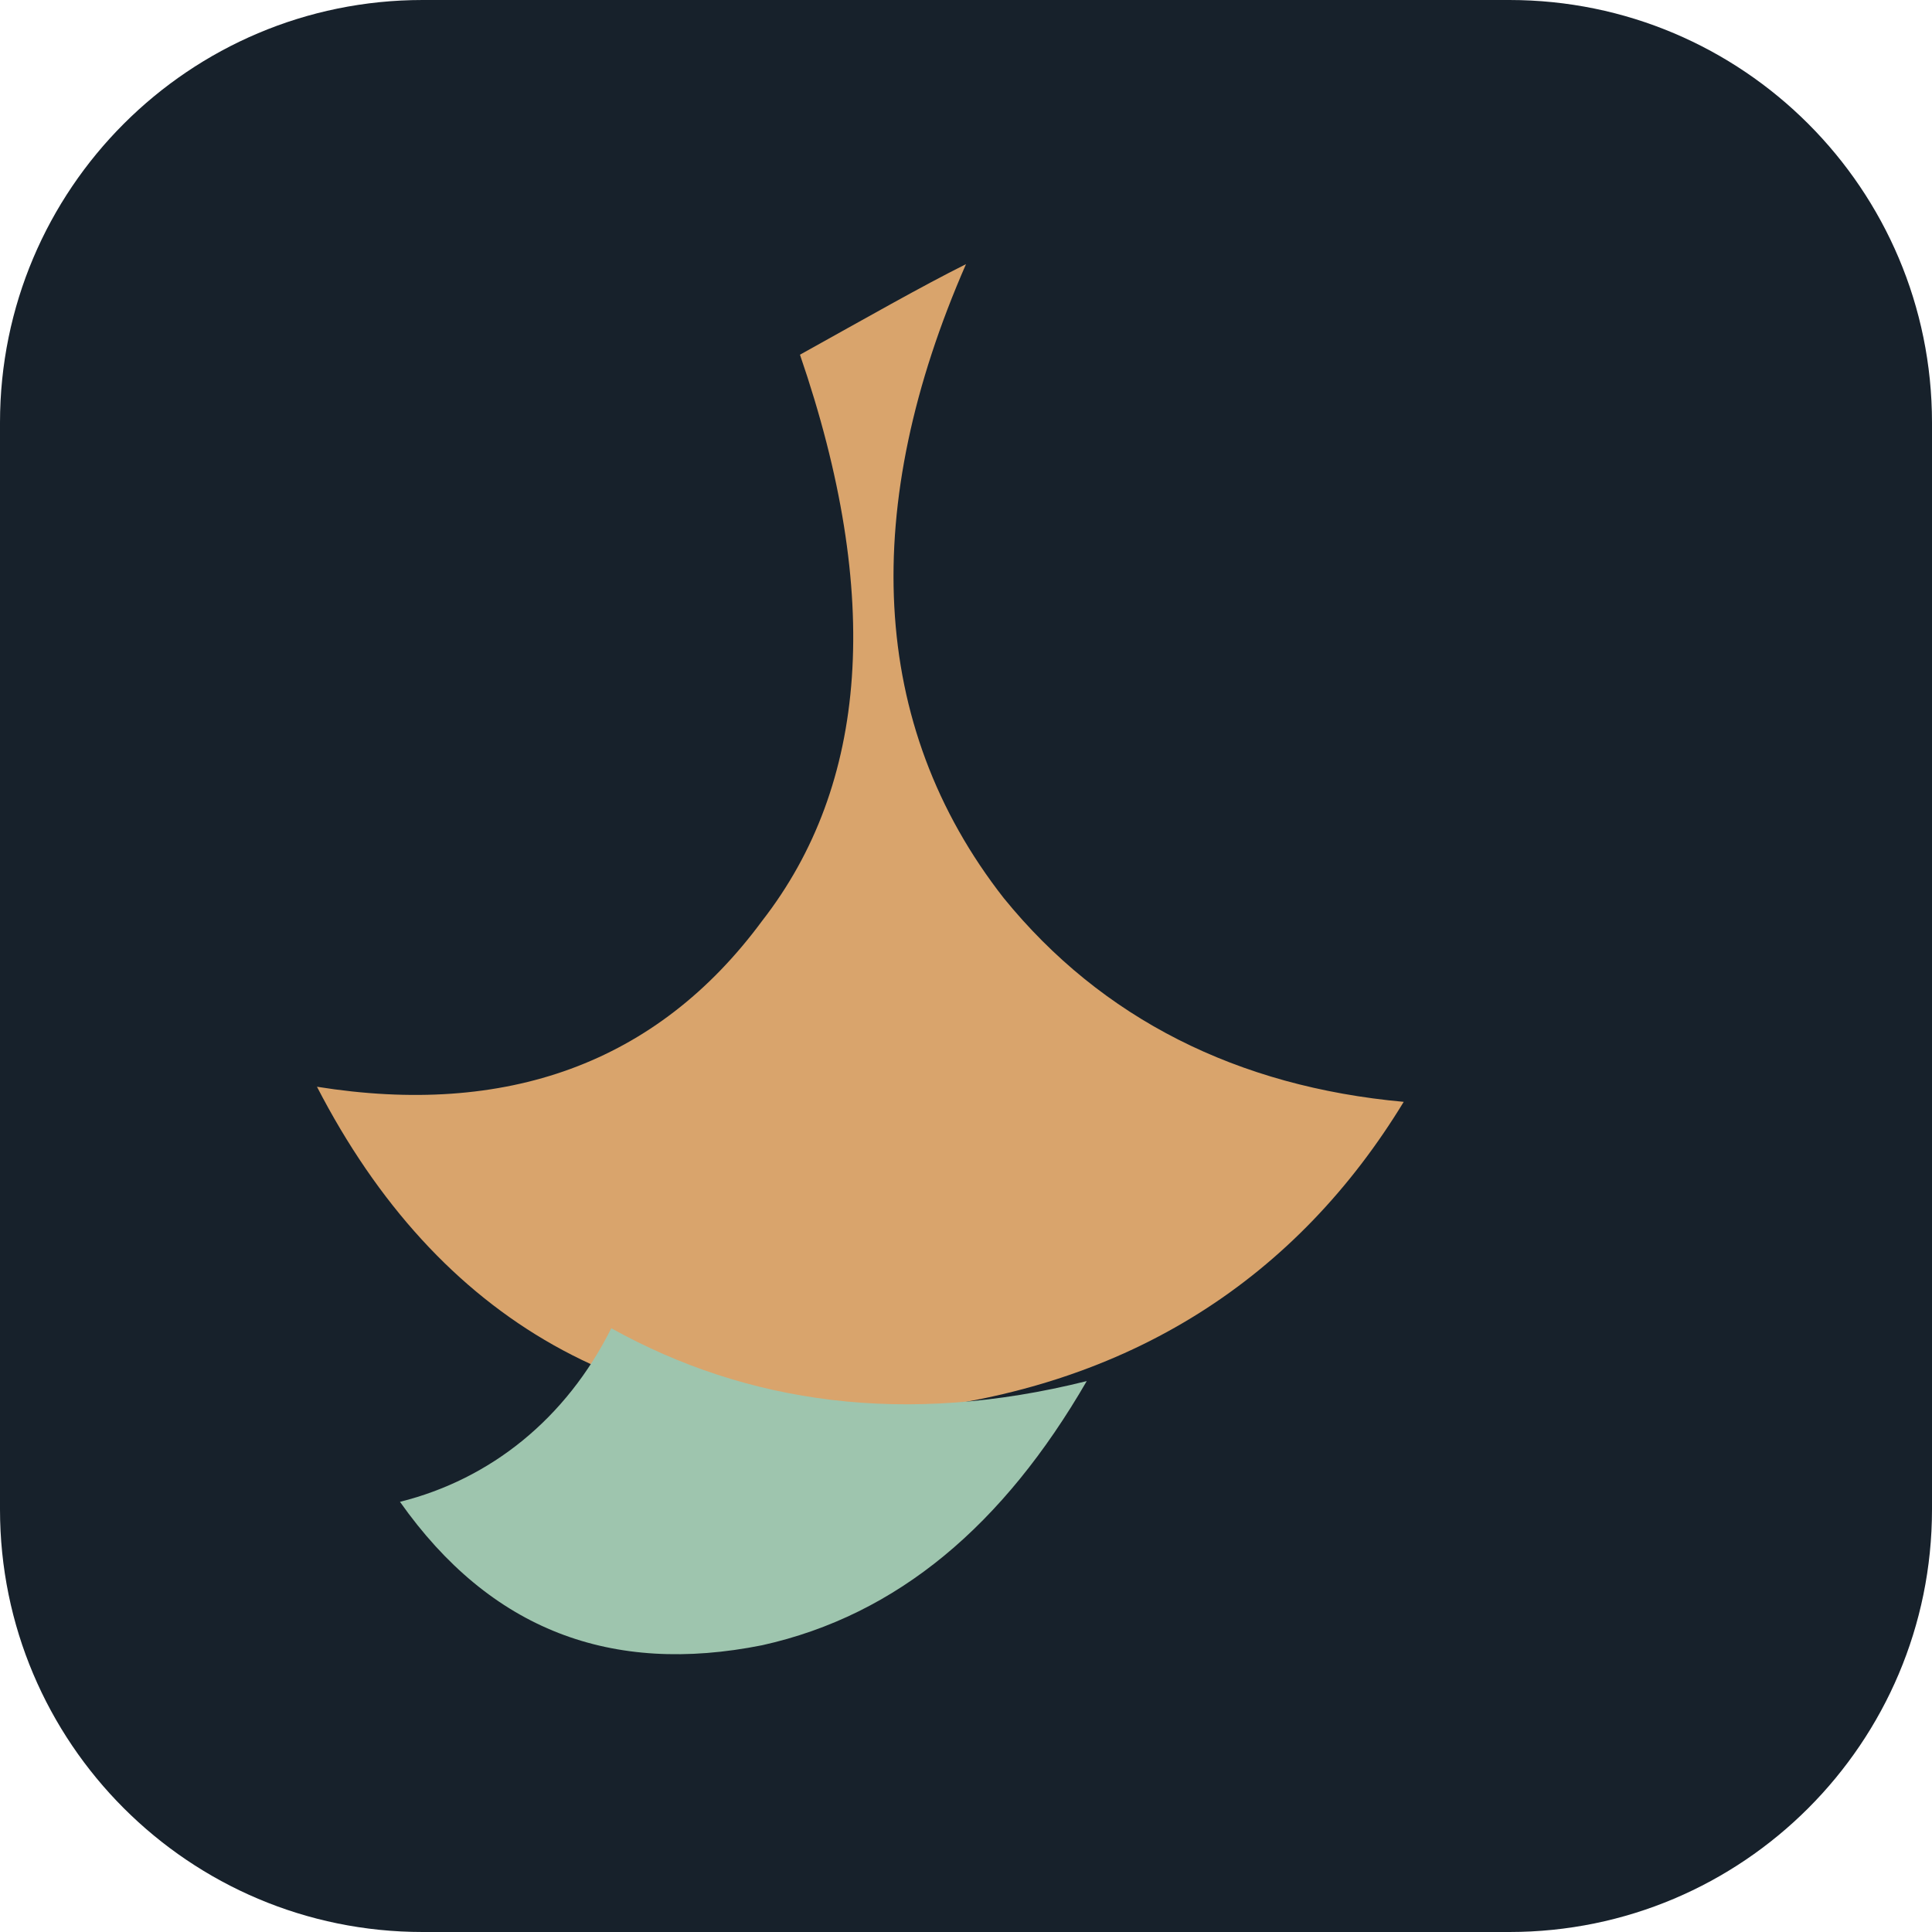
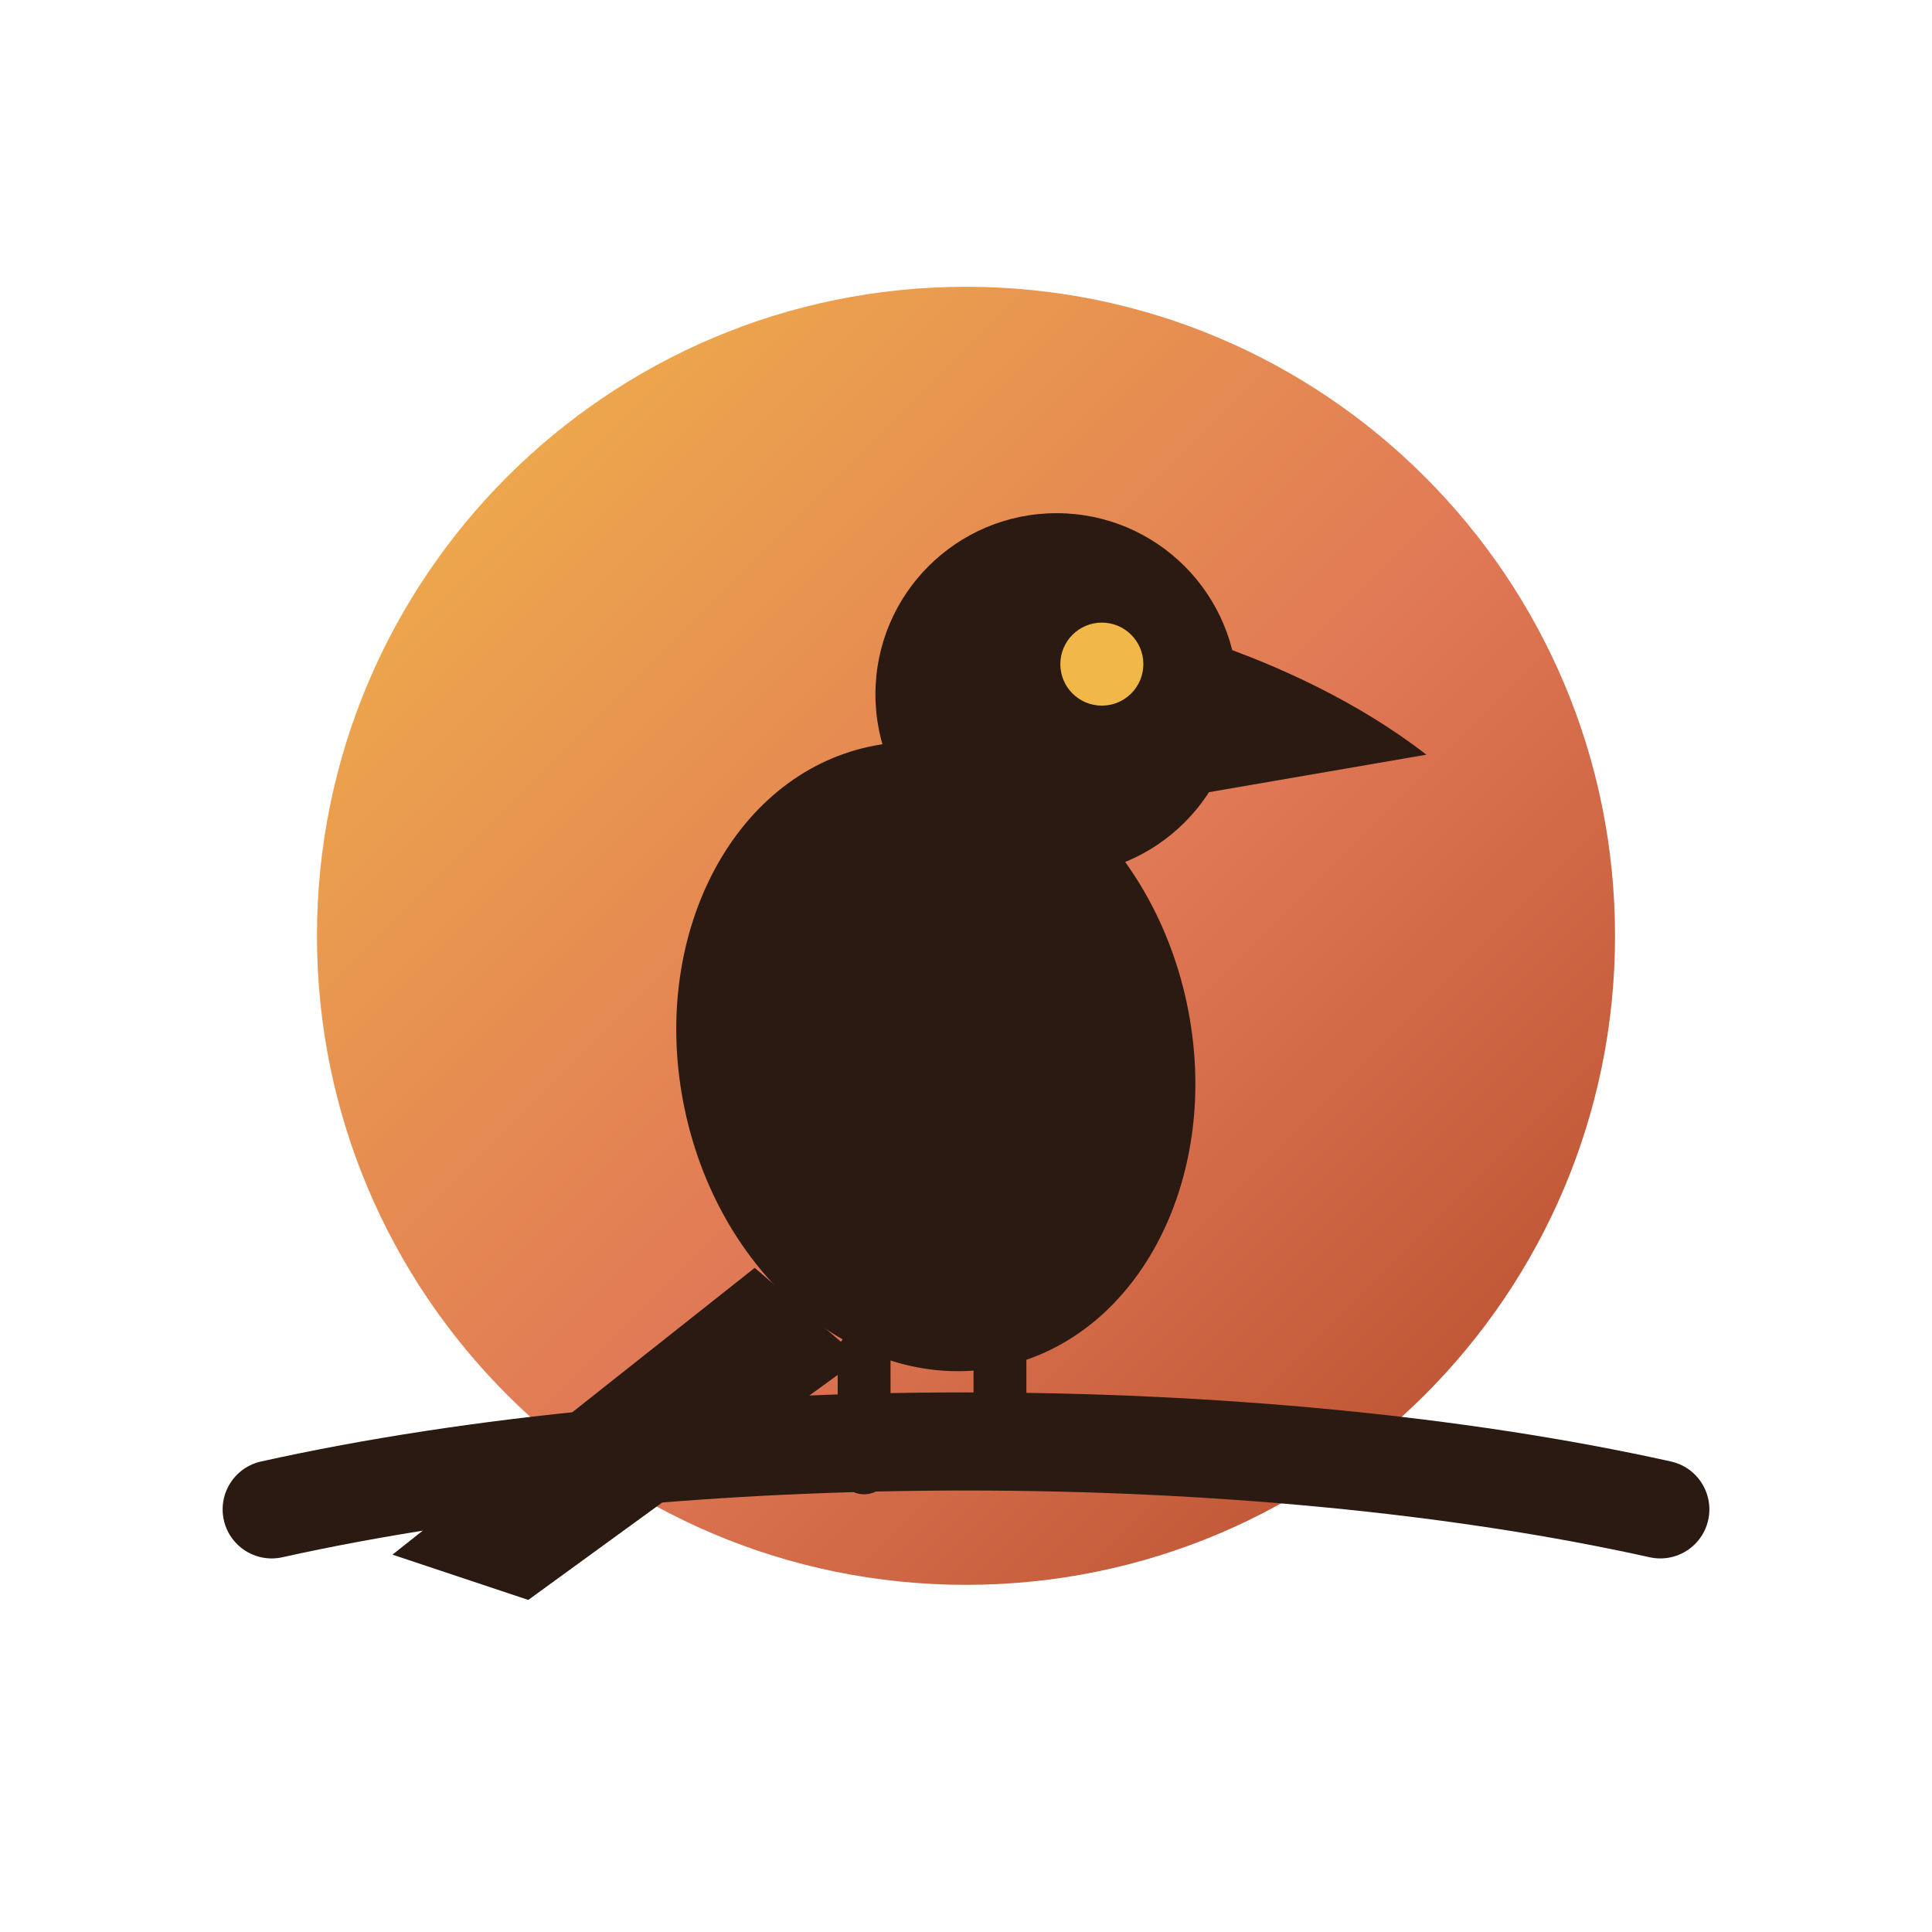
- <svg xmlns="http://www.w3.org/2000/svg" width="256" height="256" viewBox="0 0 256 256">
-   <rect width="256" height="256" rx="56" fill="#17212b" />
-   <path d="M128 35c-14 32-13 61 5 84 13 16 31 25 53 27-14 23-36 38-67 41-35 3-61-12-77-43 25 4 45-3 59-22 14-18 16-43 5-75 9-5 16-9 22-12z" fill="#d9a46c" />
-   <path d="M81 176c18 10 39 13 63 7-11 19-25 31-43 35-20 4-36-2-48-19 12-3 22-11 28-23z" fill="#9ec5ae" />
+ <svg xmlns="http://www.w3.org/2000/svg" viewBox="0 0 256 256" role="img" aria-label="HorneroOS logo">
+   <defs>
+     <linearGradient id="hornero-sun" x1="0" y1="0" x2="1" y2="1">
+       <stop offset="0" stop-color="#F2B749" />
+       <stop offset="0.55" stop-color="#E07856" />
+       <stop offset="1" stop-color="#B24827" />
+     </linearGradient>
+   </defs>
+   <circle cx="128" cy="124" r="86" fill="url(#hornero-sun)" />
+   <g fill="#2B1A11">
+     <path d="M100,168 L52,206 L70,212 L114,180 Z" />
+     <ellipse cx="124" cy="140" rx="34" ry="42" transform="rotate(-12 124 140)" />
+     <circle cx="140" cy="92" r="24" />
+     <path d="M160,85 C169,88 180,93 189,100 L160,105 Z" />
+     <rect x="111" y="176" width="7" height="22" rx="3.5" />
+     <rect x="129" y="174" width="7" height="23" rx="3.5" />
+   </g>
+   <path d="M36,200 C90,188 166,188 220,200" fill="none" stroke="#2B1A11" stroke-width="13" stroke-linecap="round" />
+   <circle cx="146" cy="88" r="5.5" fill="#F2B749" />
</svg>
